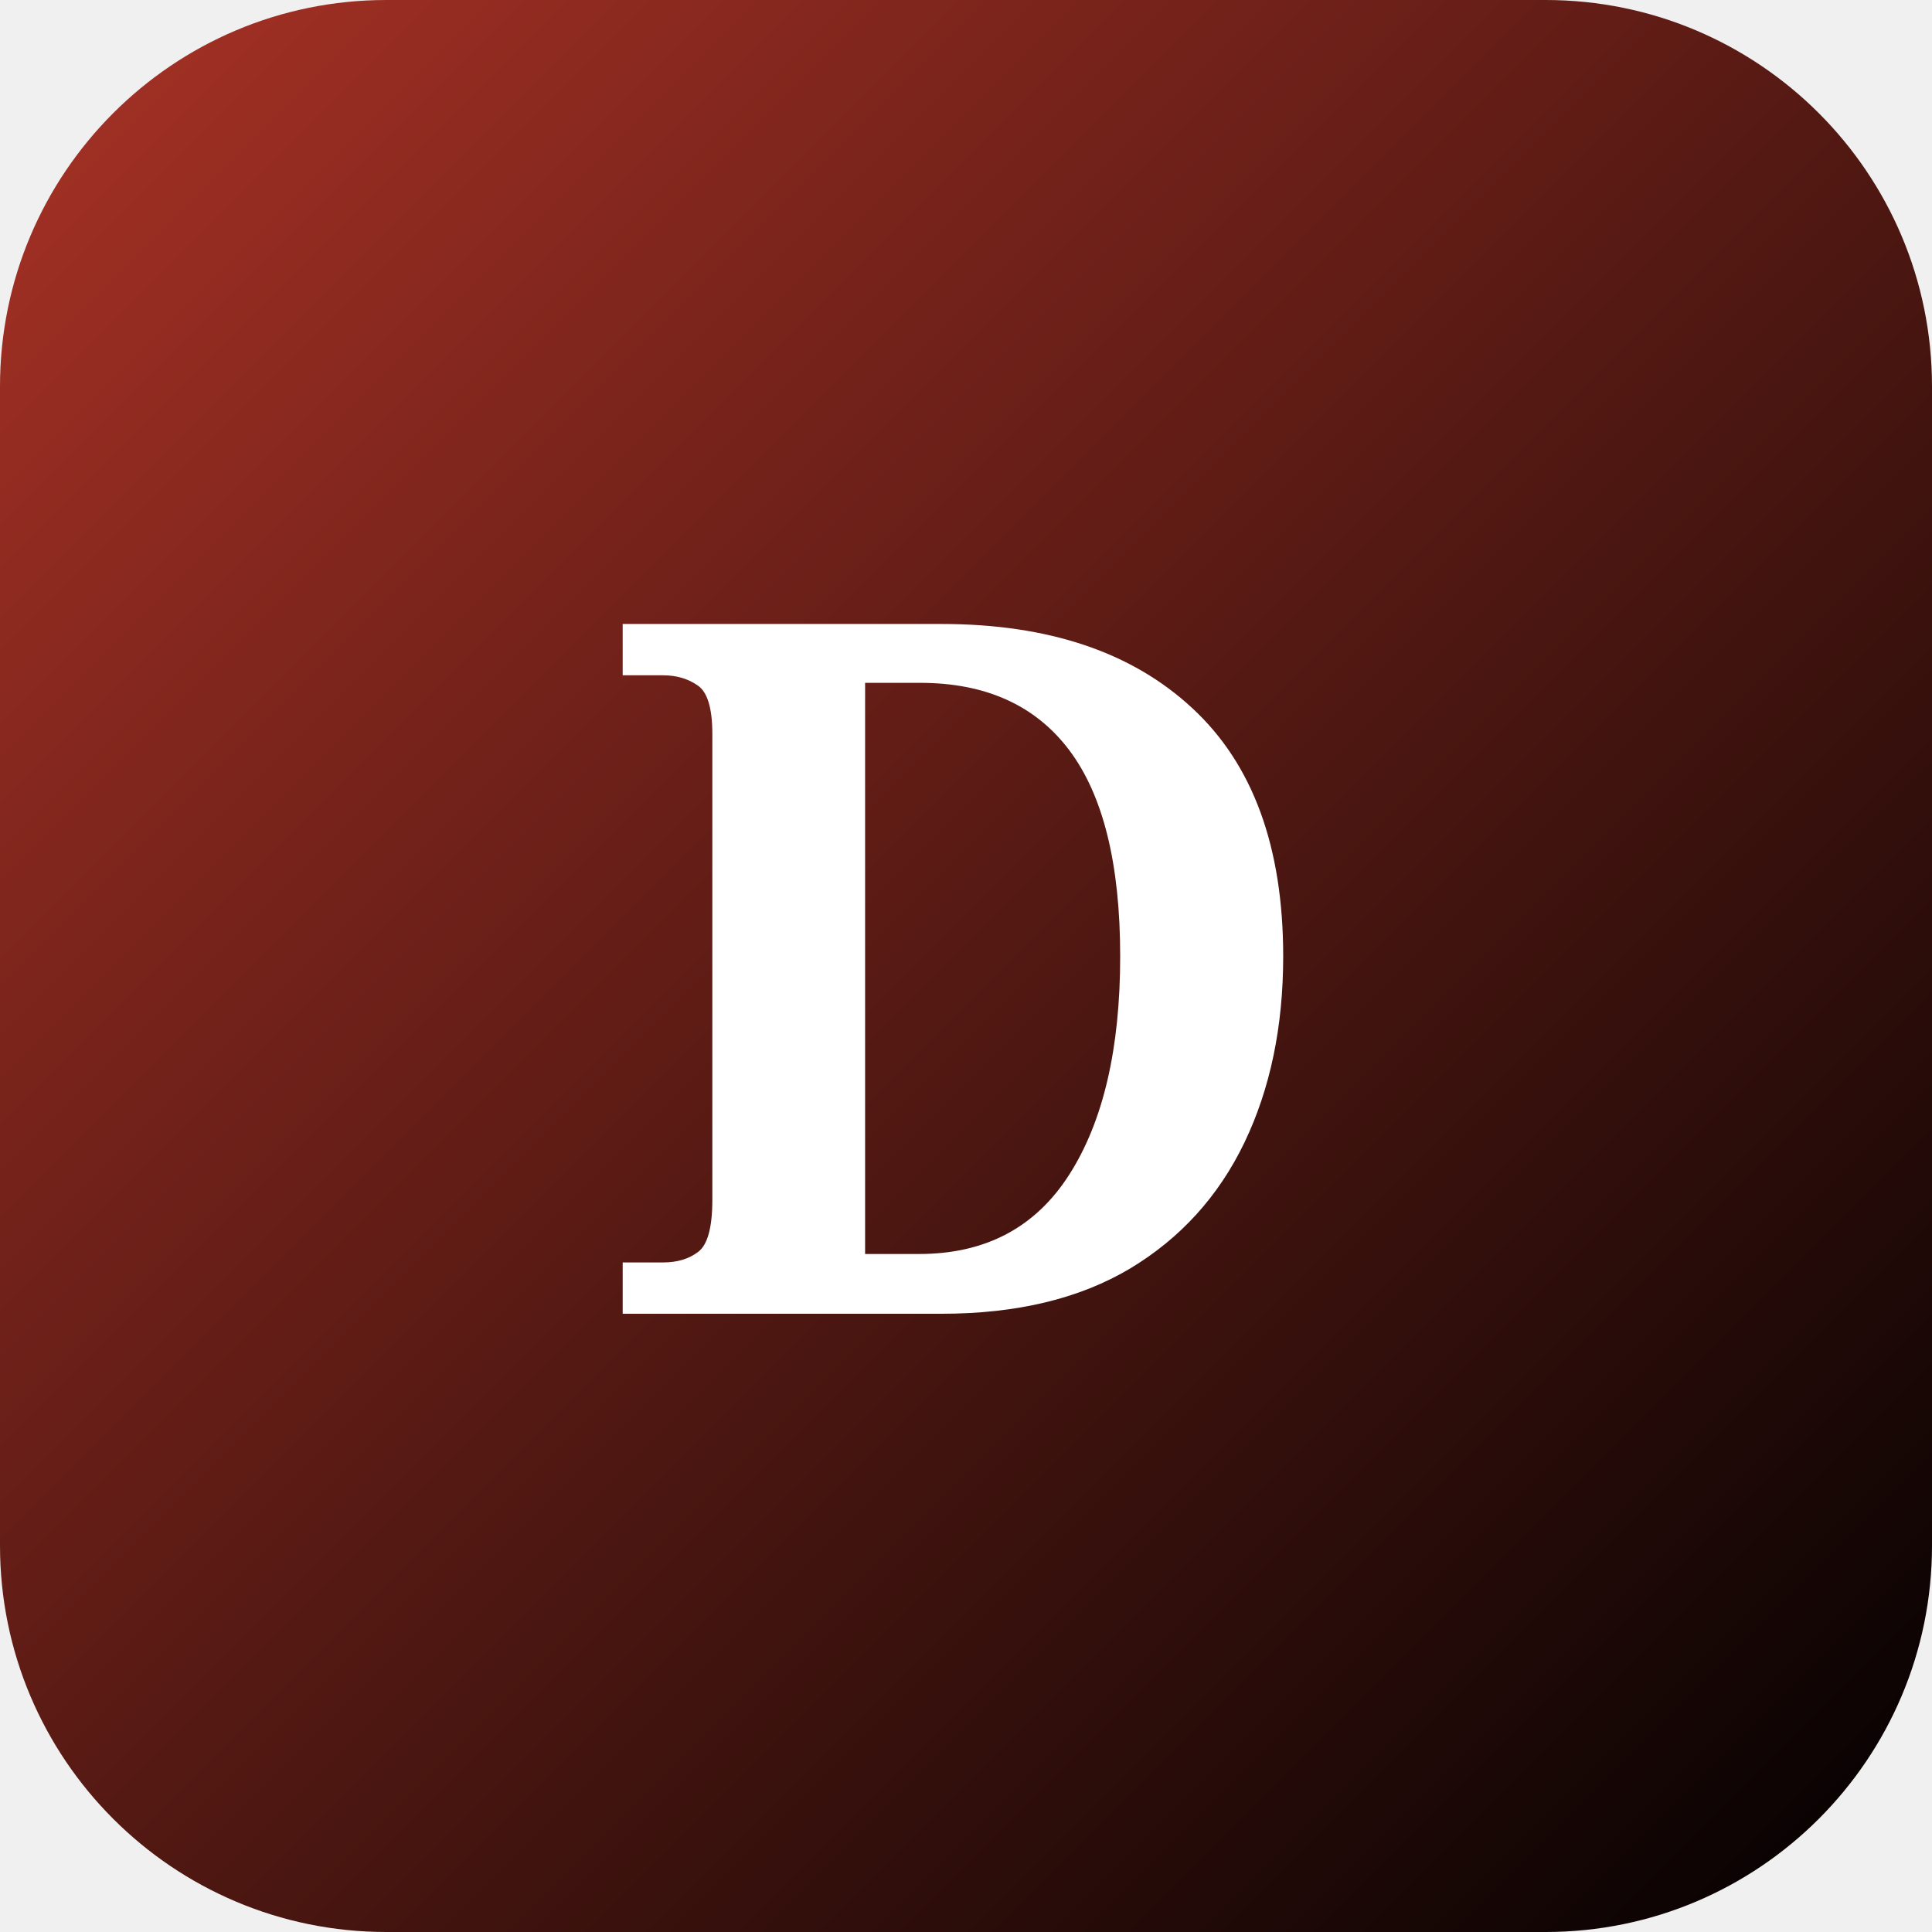
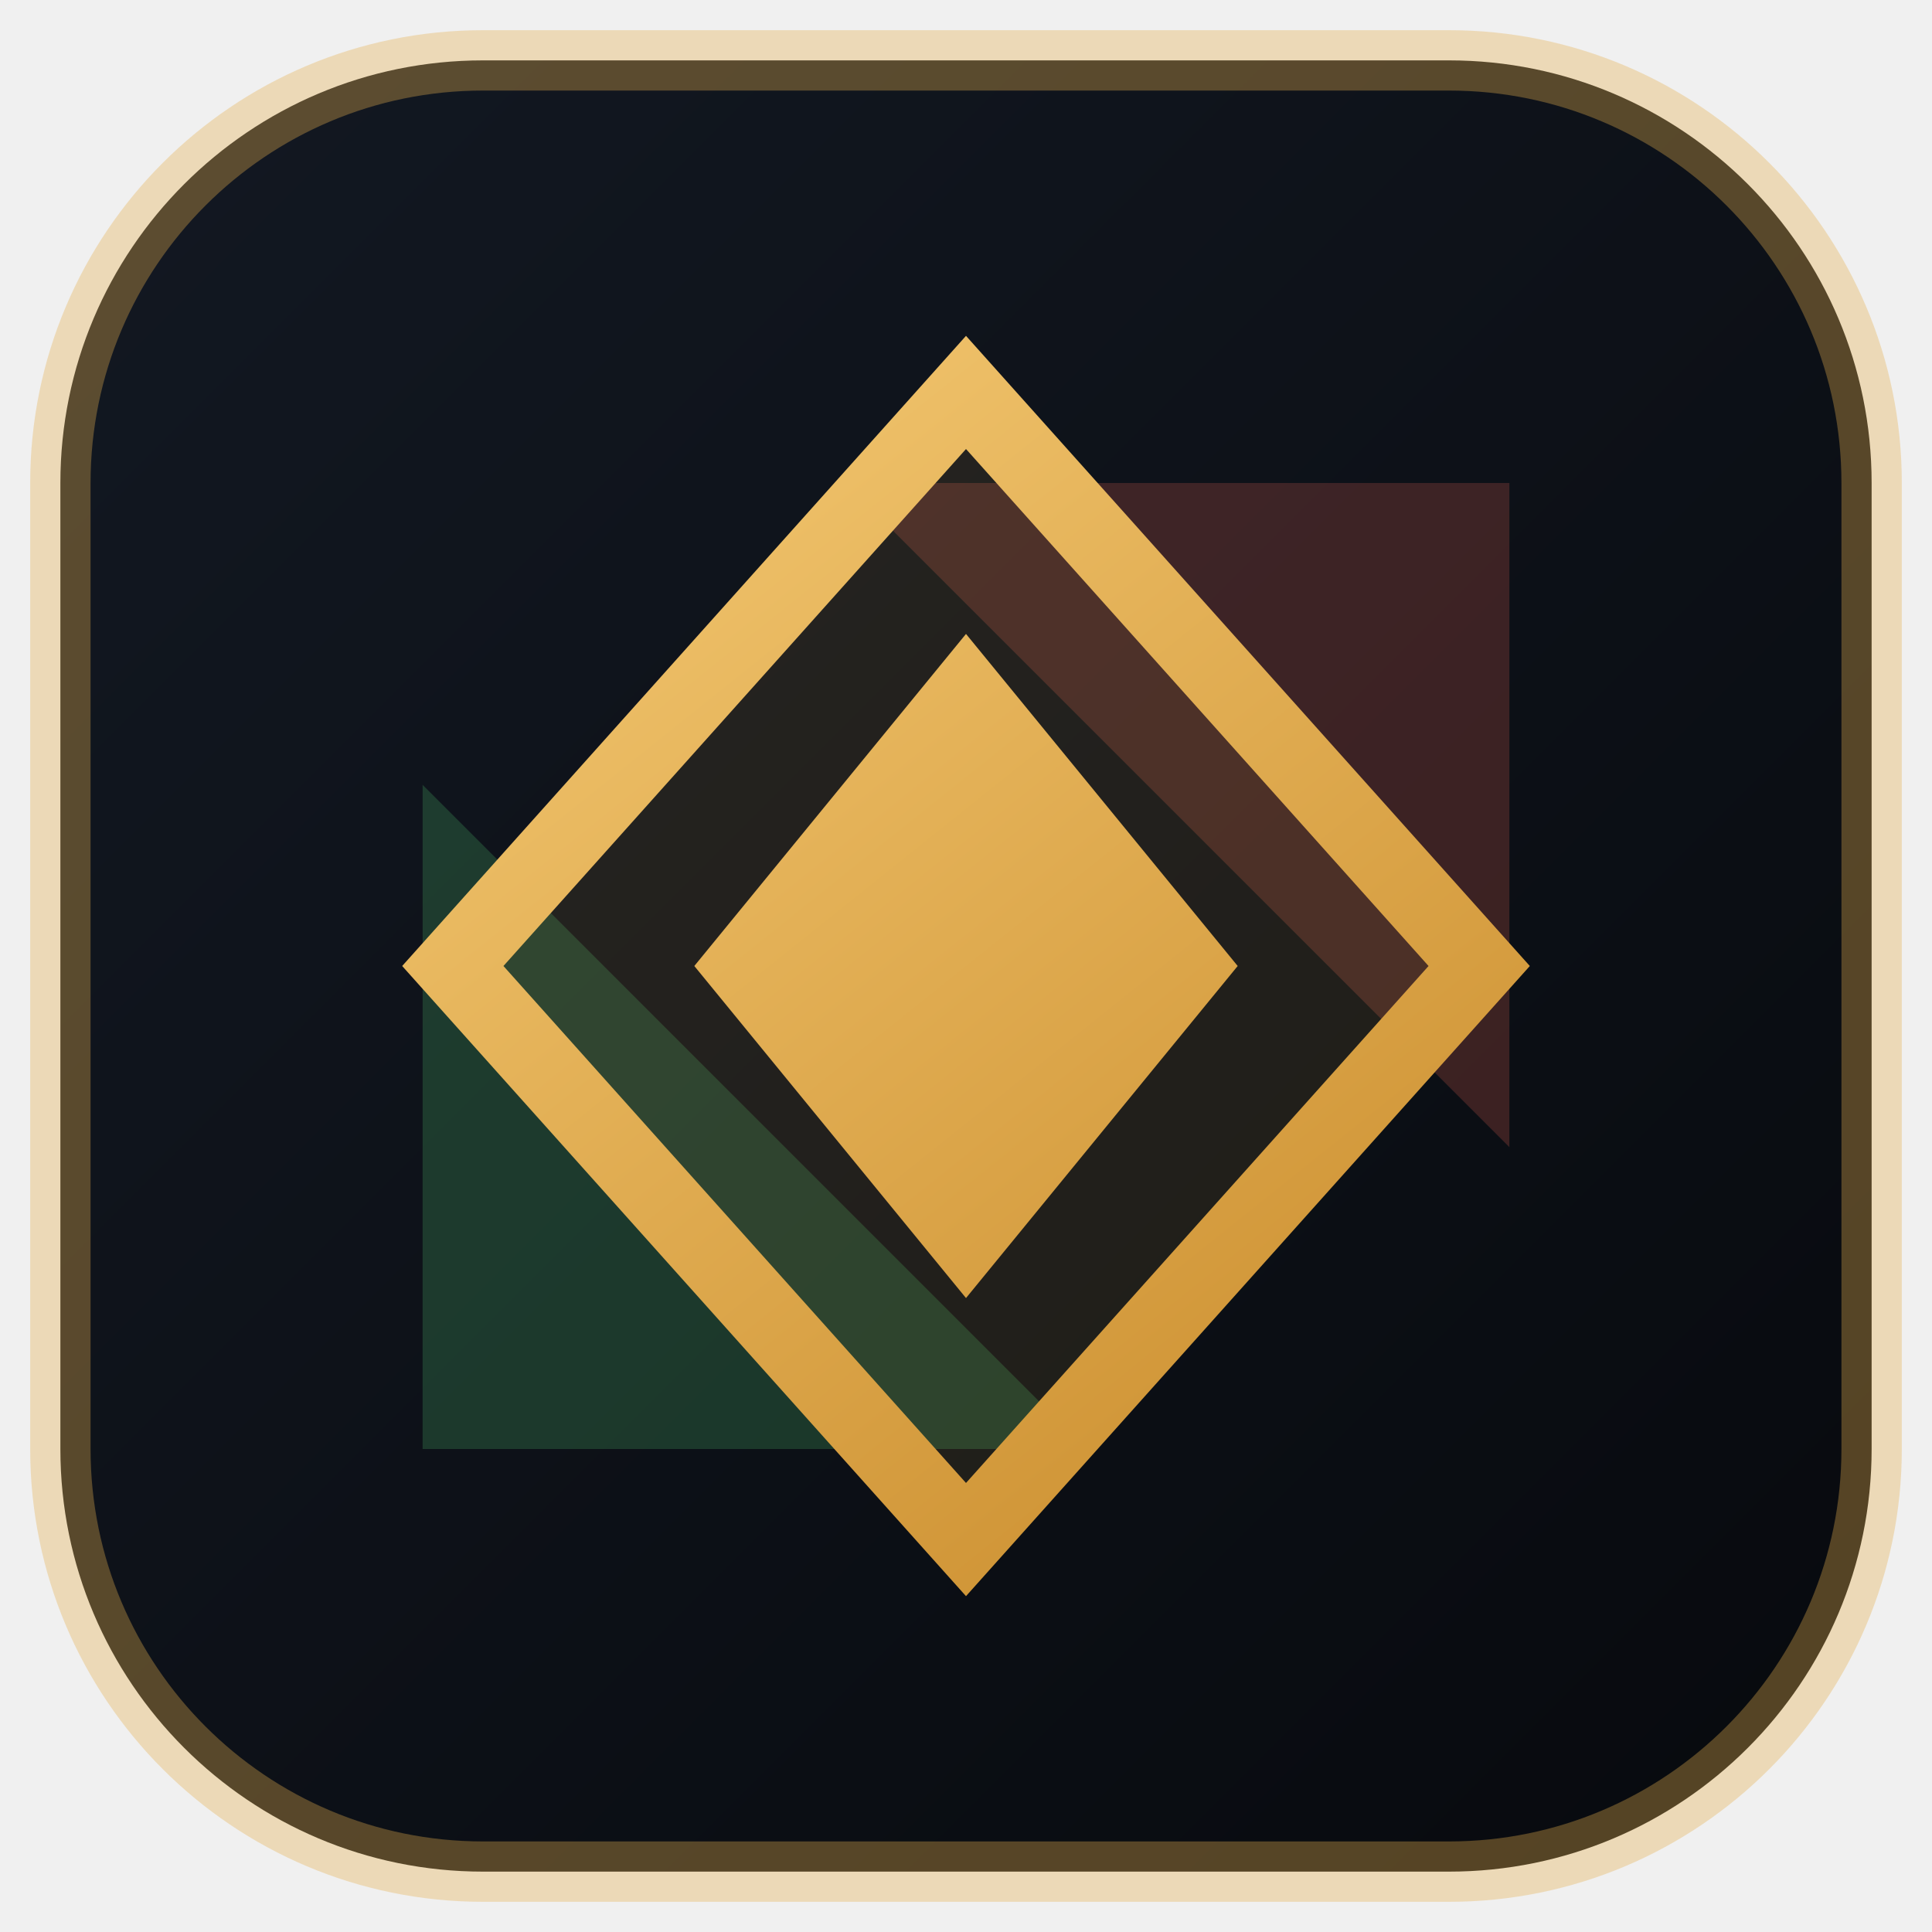
- <svg xmlns="http://www.w3.org/2000/svg" viewBox="0 0 100 100">
+ <svg xmlns="http://www.w3.org/2000/svg" viewBox="0 0 64 64" fill="none">
  <defs>
-     <linearGradient id="grad" x1="0%" y1="0%" x2="100%" y2="100%">
-       <stop offset="0%" style="stop-color:#A93226;stop-opacity:1" />
-       <stop offset="100%" style="stop-color:#000000;stop-opacity:1" />
+     <linearGradient id="bg" x1="0" y1="0" x2="64" y2="64" gradientUnits="userSpaceOnUse">
+       <stop offset="0%" stop-color="#131923" />
+       <stop offset="100%" stop-color="#07090d" />
+     </linearGradient>
+     <linearGradient id="gold" x1="16" y1="12" x2="48" y2="52" gradientUnits="userSpaceOnUse">
+       <stop offset="0%" stop-color="#f5ca74" />
+       <stop offset="100%" stop-color="#c98b2b" />
    </linearGradient>
  </defs>
-   <rect width="100" height="100" rx="20" fill="url(#grad)" />
-   <text x="50" y="68" font-family="serif" font-size="50" font-weight="bold" fill="white" text-anchor="middle">D</text>
+   <rect x="2" y="2" width="60" height="60" rx="14" fill="url(#bg)" stroke="#e5ae4e" stroke-opacity="0.35" stroke-width="2" />
+   <path d="M14 48L14 26L36 48Z" fill="#52c972" fill-opacity="0.22" />
+   <path d="M50 16L50 38L28 16Z" fill="#e86452" fill-opacity="0.22" />
+   <path d="M32 13L49 32L32 51L15 32Z" stroke="url(#gold)" stroke-width="2.5" fill="#e5ae4e" fill-opacity="0.1" />
+   <path d="M32 21L41 32L32 43L23 32Z" fill="url(#gold)" />
</svg>
